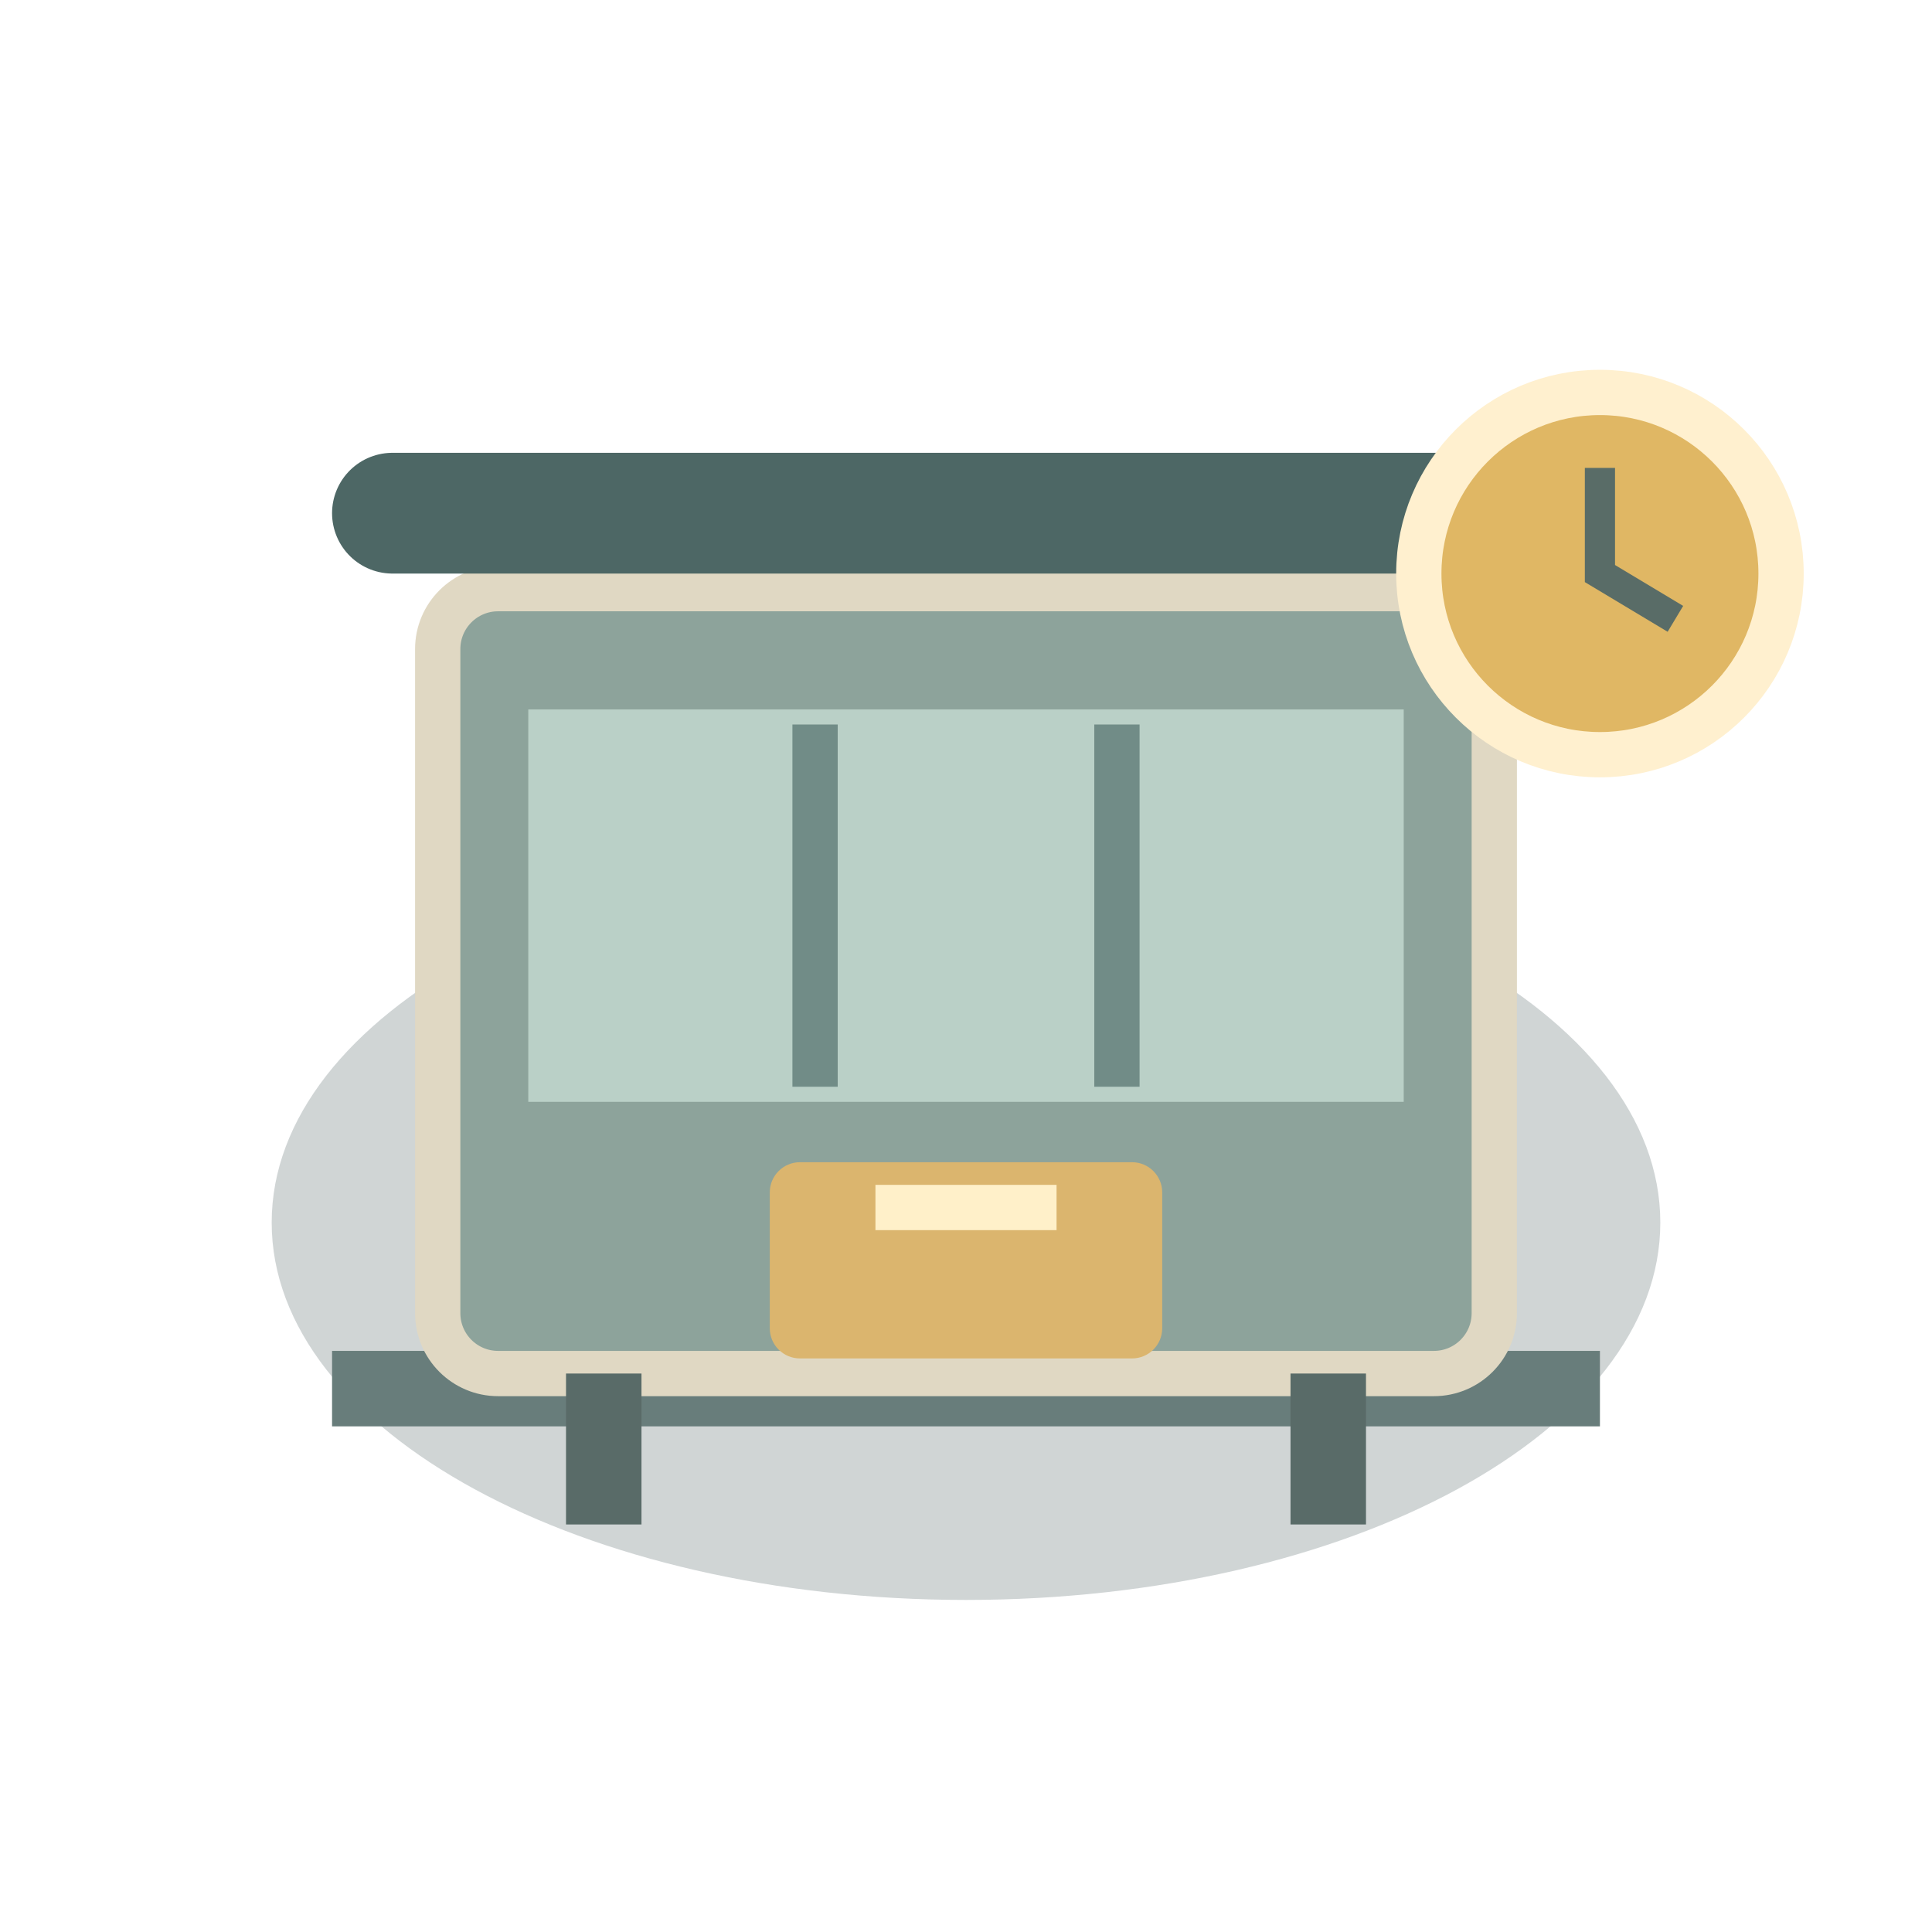
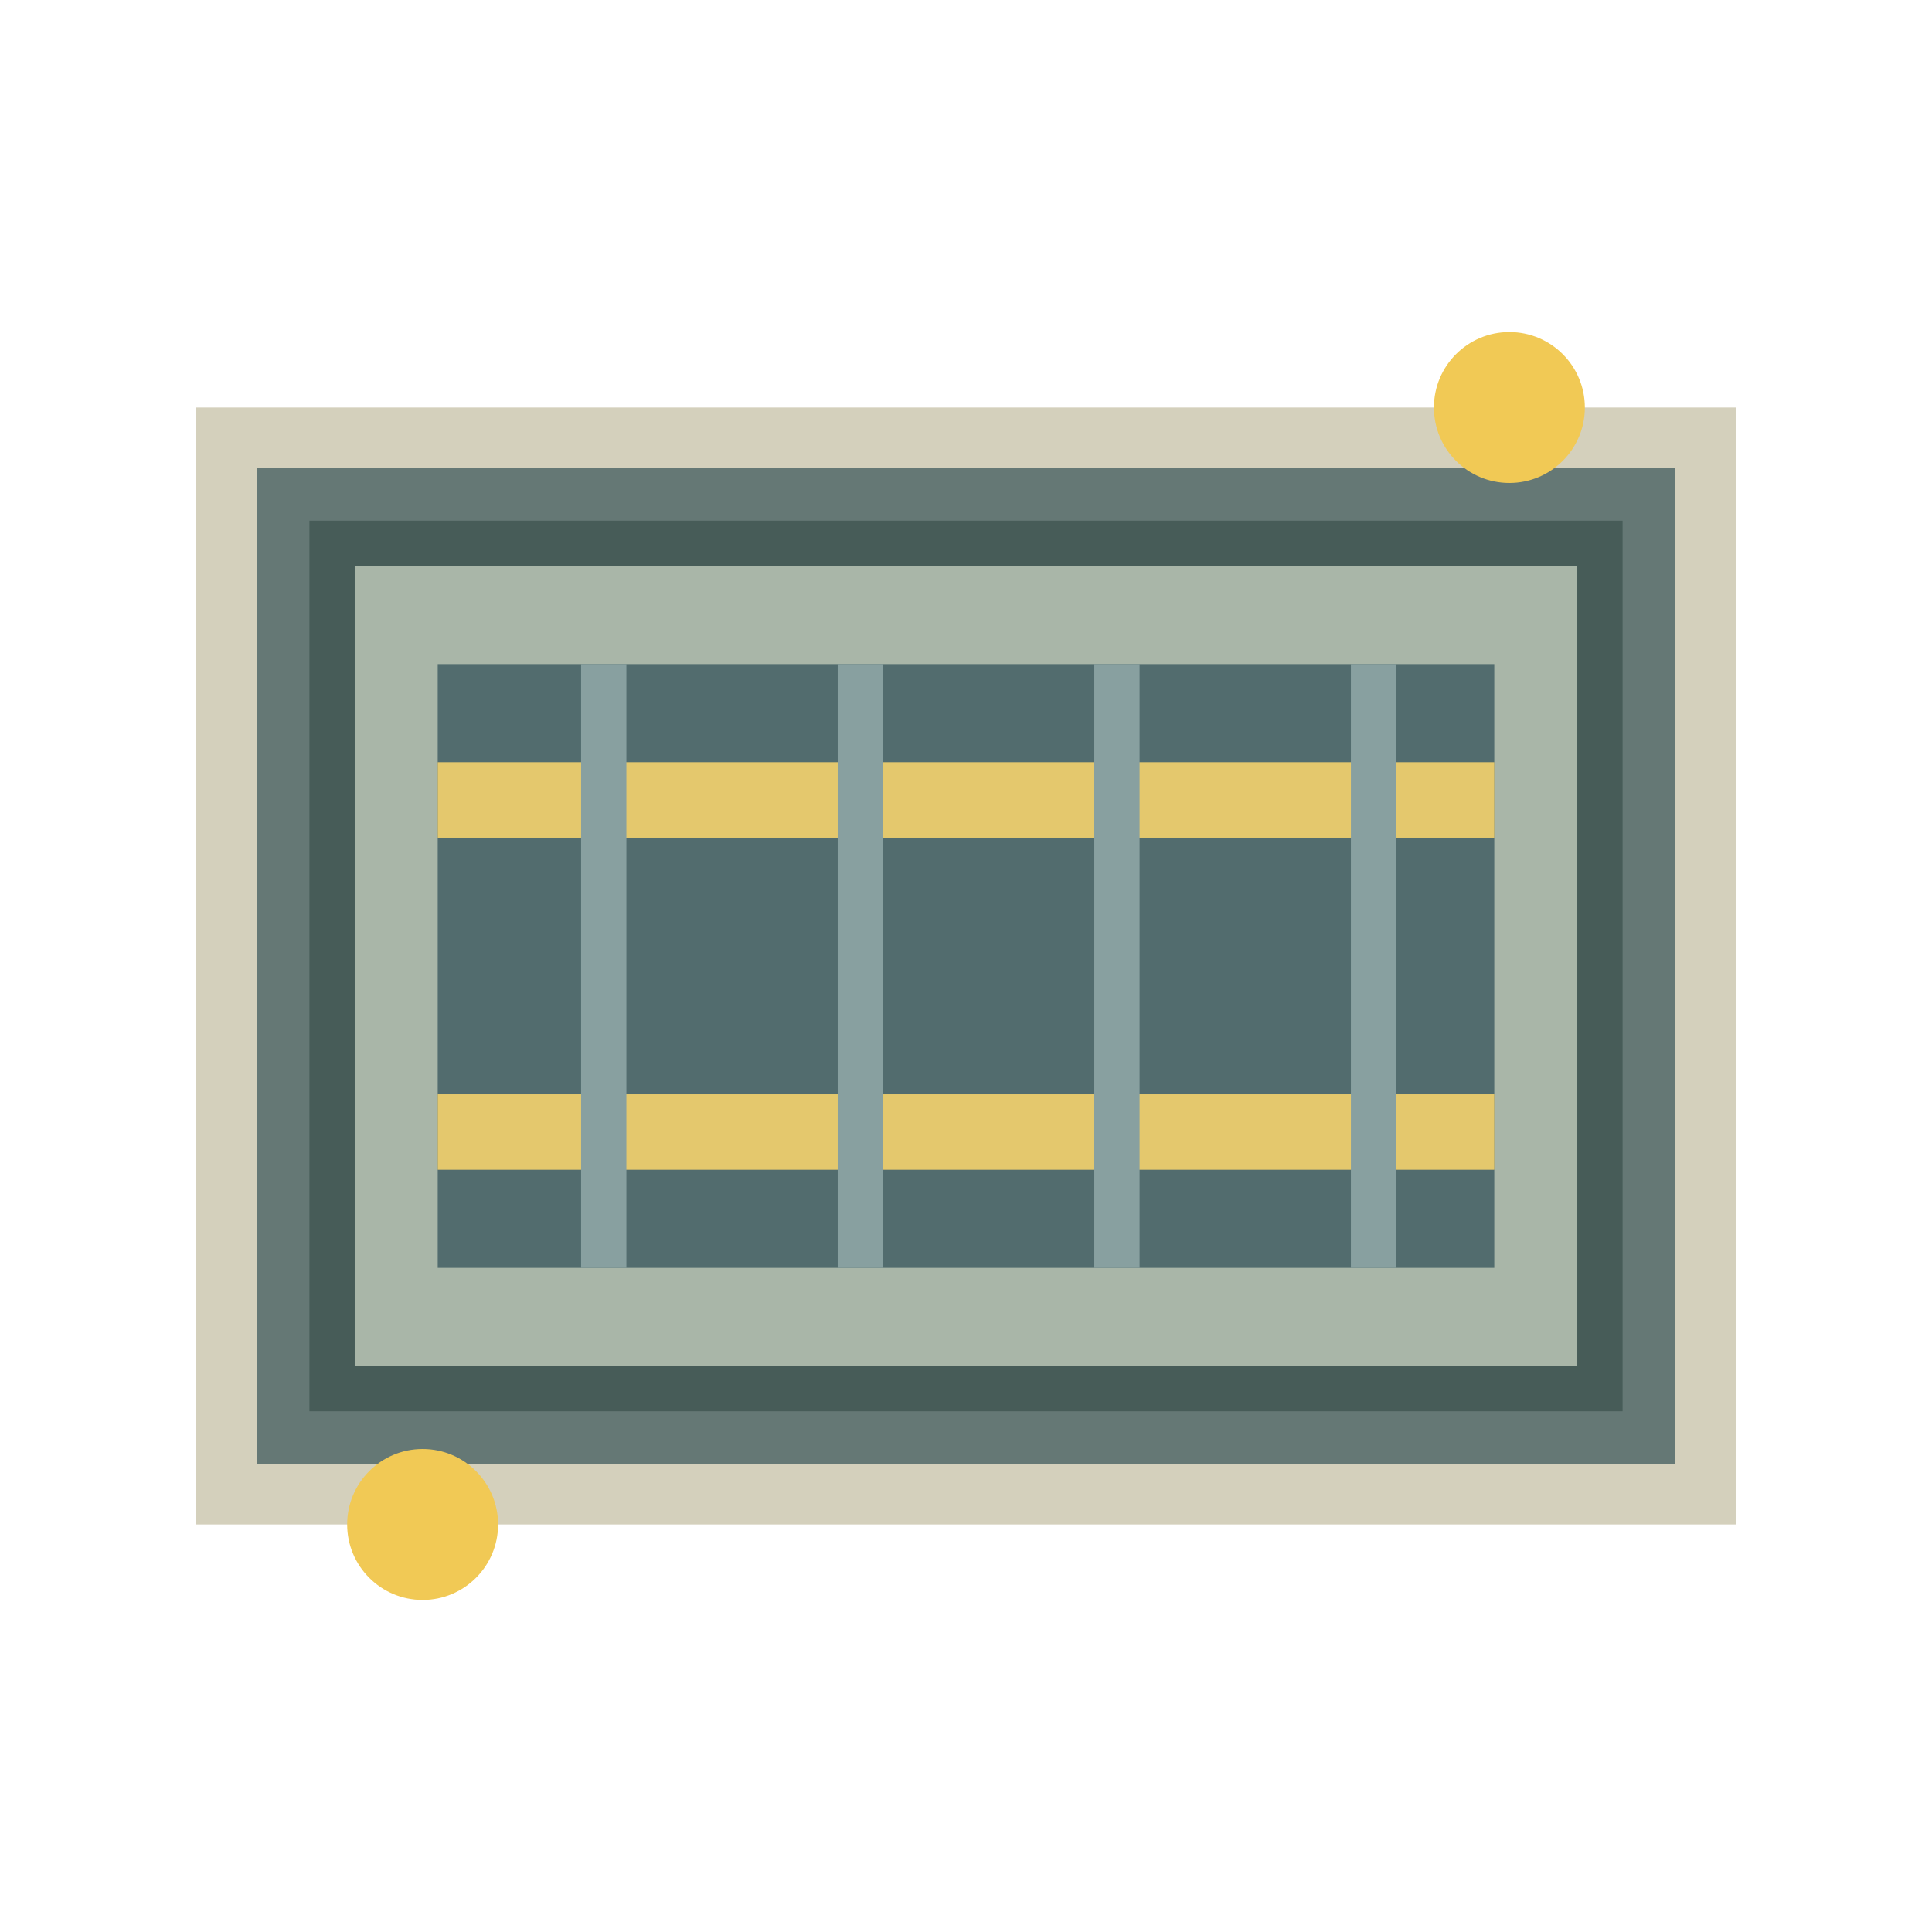
<svg xmlns="http://www.w3.org/2000/svg" width="128" height="128" viewBox="0 0 128 128">
-   <ellipse cx="64" cy="81" rx="46" ry="25" fill="#293e42" opacity=".22" />
-   <path d="M22 92H106" stroke="#687d7b" stroke-width="5" />
-   <rect x="29" y="39" width="70" height="52" rx="4" fill="#8da39b" stroke="#e0d8c3" stroke-width="3" />
-   <path d="M35 47H93V73H35Z" fill="#bad0c7" />
-   <path d="M54 48V72M74 48V72" stroke="#718c87" stroke-width="3" />
-   <path d="M26 34L102 34" stroke="#4d6765" stroke-width="8" stroke-linecap="round" />
-   <path d="M40 91V101M88 91V101" stroke="#596b68" stroke-width="5" />
-   <rect x="51" y="77" width="26" height="13" rx="2" fill="#dbb56e" />
-   <path d="M58 80H70" stroke="#fff0c9" stroke-width="3" />
-   <circle cx="106" cy="38" r="12" fill="#e0b764" stroke="#fff0cf" stroke-width="3" />
-   <path d="M106 31V38L111 41" fill="none" stroke="#596c67" stroke-width="2" />
+   <path d="M15 29H113V99H15Z" fill="#657875" stroke="#d4d0bc" stroke-width="4" />
+   <path d="M22 36H106V92H22Z" fill="#a9b6a8" stroke="#475c58" stroke-width="3" />
+   <path d="M29 44H99V84H29Z" fill="#526c6e" />
+   <path d="M29 53H99M29 75H99" stroke="#e4c86d" stroke-width="5" />
+   <path d="M40 44V84M57 44V84M74 44V84M91 44V84" stroke="#88a0a0" stroke-width="3" />
+   <circle cx="28" cy="101" r="5" fill="#f1c955" />
+   <circle cx="100" cy="27" r="5" fill="#f1c955" />
</svg>
